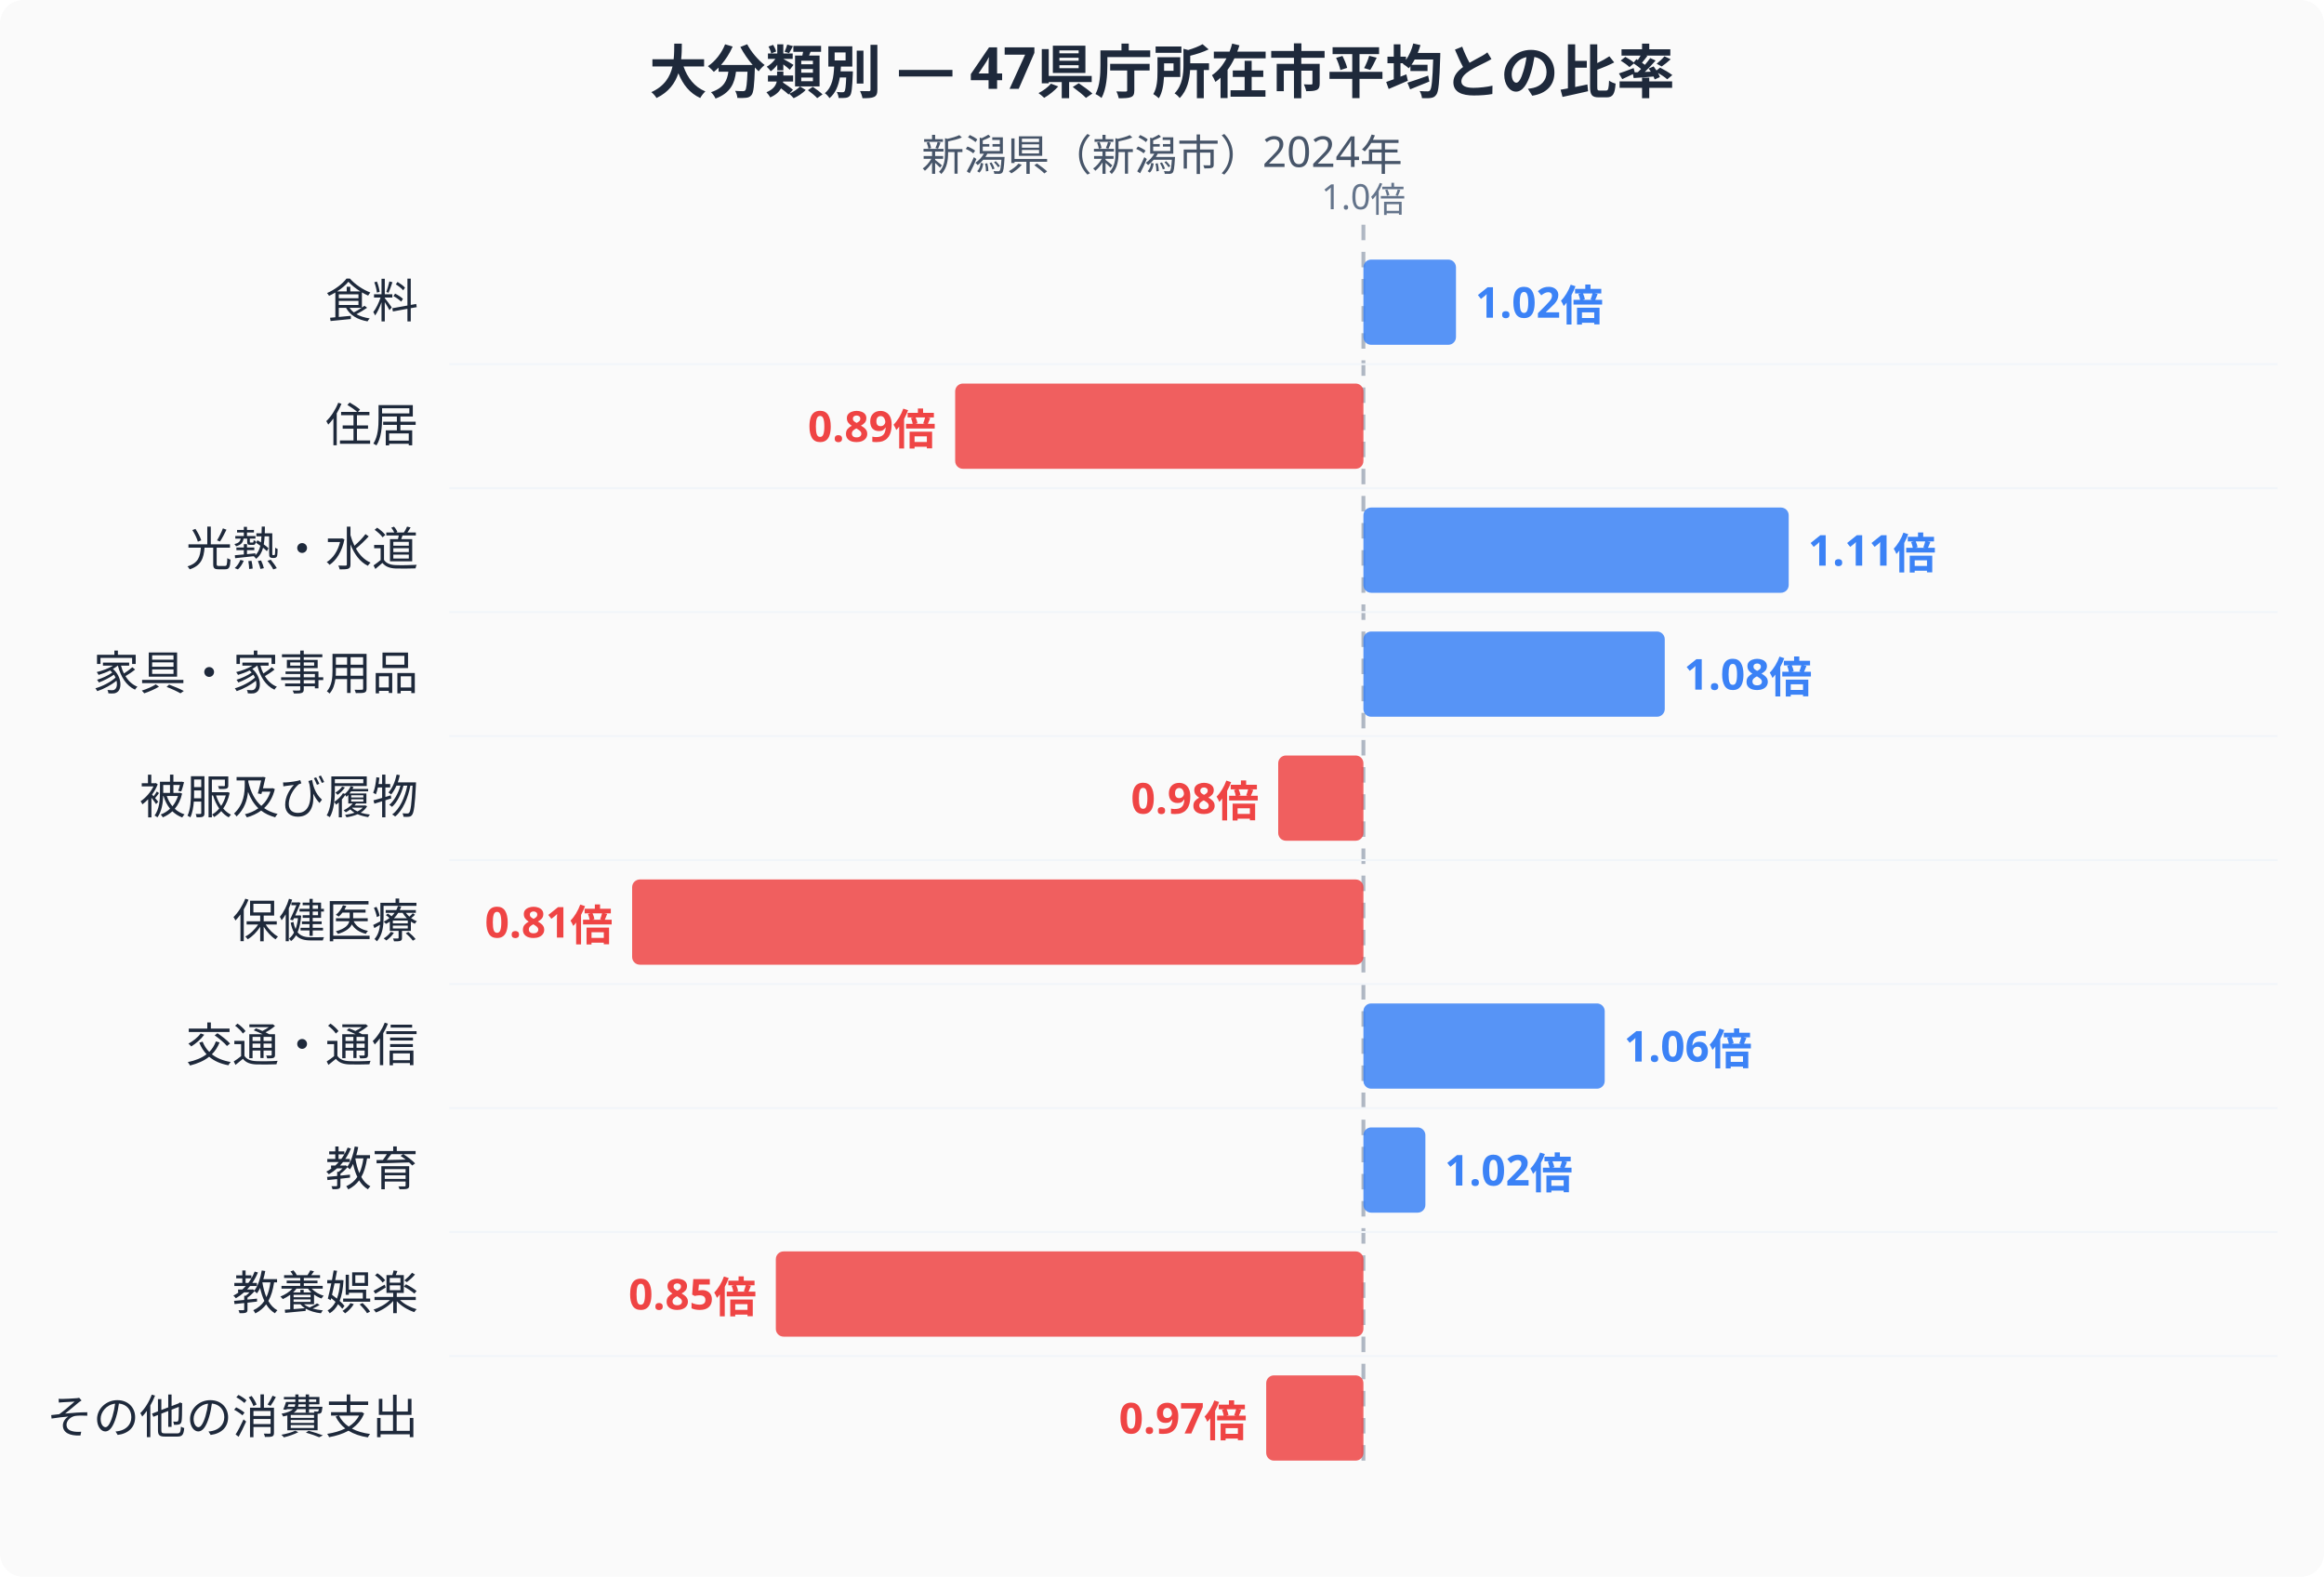
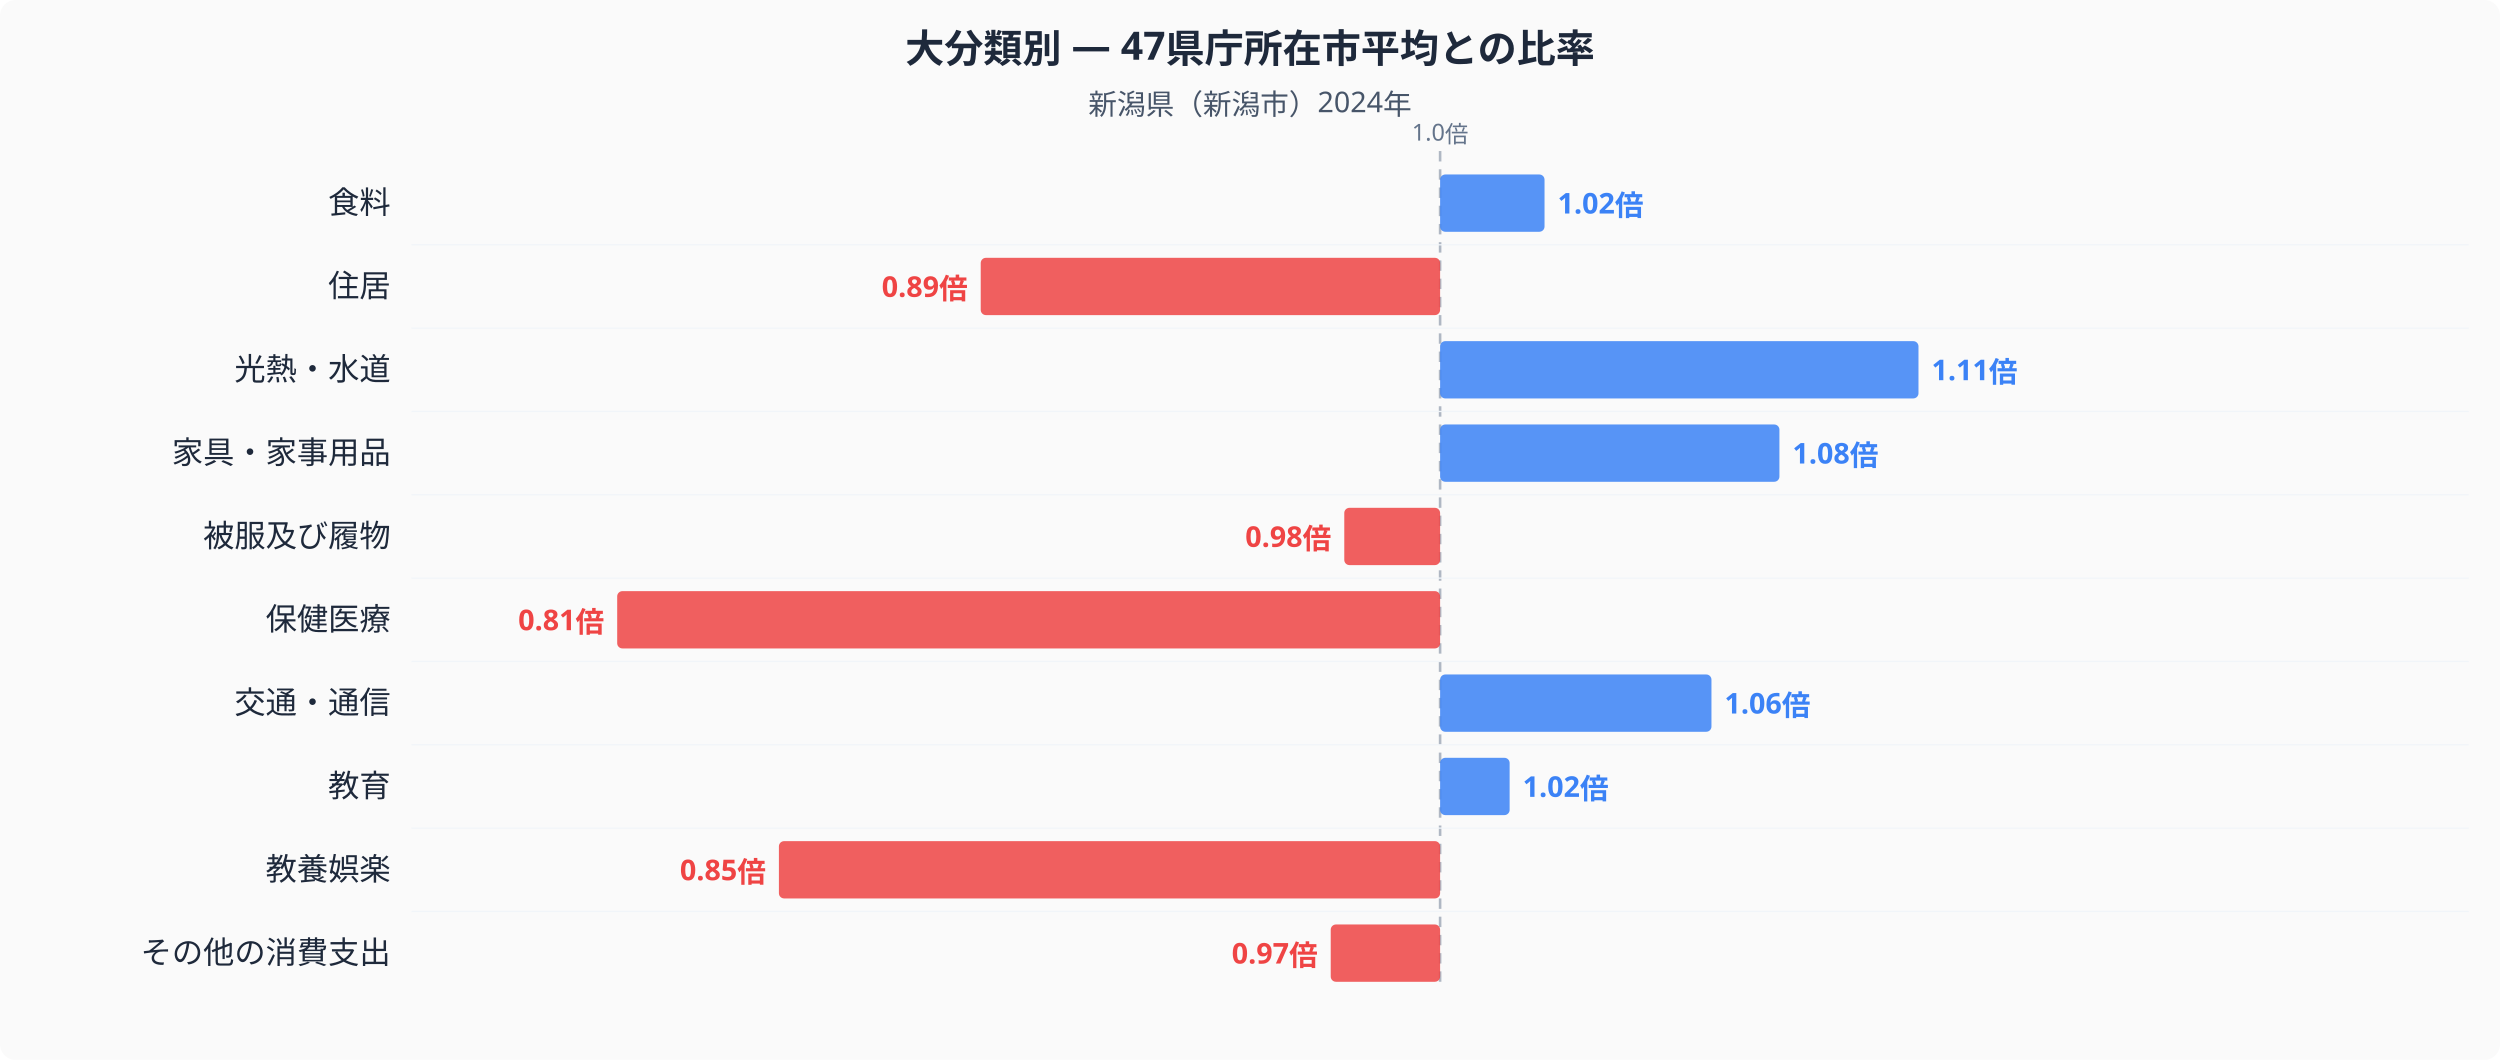
- <svg xmlns="http://www.w3.org/2000/svg" viewBox="0 0 600 407" role="img" aria-label="新潟県の大分類別支出比率">
+ <svg xmlns="http://www.w3.org/2000/svg" viewBox="0 0 960 407" role="img" aria-label="新潟県の大分類別支出比率">
  <style>text{font-family:'Hiragino Sans', 'Noto Sans JP', sans-serif}</style>
-   <rect width="600" height="407" fill="#fafafa" rx="6" />
-   <text x="300" y="24" text-anchor="middle" font-size="15" font-weight="bold" fill="#1e293b">大分類別 — 47県庁所在市平均との比率</text>
-   <text x="300" y="44" text-anchor="middle" font-size="11" fill="#475569">新潟県（新潟市）2024年</text>
-   <line x1="352" y1="58" x2="352" y2="378" stroke="#64748b" stroke-width="1" stroke-dasharray="4,3" opacity="0.5" />
-   <text x="352" y="54" text-anchor="middle" font-size="9" fill="#64748b">1.0倍</text>
-   <rect x="352" y="67" width="23.9" height="22" fill="#3b82f6" rx="2" opacity="0.85" />
-   <text x="108" y="82" text-anchor="end" font-size="12" fill="#1e293b">食料</text>
-   <text x="380.9" y="82" text-anchor="start" font-size="11" font-weight="bold" fill="#3b82f6">1.02倍</text>
-   <line x1="116" y1="94" x2="588" y2="94" stroke="#f1f5f9" stroke-width="0.5" />
-   <rect x="246.6" y="99" width="105.4" height="22" fill="#ef4444" rx="2" opacity="0.85" />
-   <text x="108" y="114" text-anchor="end" font-size="12" fill="#1e293b">住居</text>
-   <text x="241.6" y="114" text-anchor="end" font-size="11" font-weight="bold" fill="#ef4444">0.89倍</text>
-   <line x1="116" y1="126" x2="588" y2="126" stroke="#f1f5f9" stroke-width="0.5" />
-   <rect x="352" y="131" width="109.8" height="22" fill="#3b82f6" rx="2" opacity="0.85" />
-   <text x="108" y="146" text-anchor="end" font-size="12" fill="#1e293b">光熱・水道</text>
-   <text x="466.8" y="146" text-anchor="start" font-size="11" font-weight="bold" fill="#3b82f6">1.11倍</text>
-   <line x1="116" y1="158" x2="588" y2="158" stroke="#f1f5f9" stroke-width="0.5" />
-   <rect x="352" y="163" width="77.8" height="22" fill="#3b82f6" rx="2" opacity="0.85" />
-   <text x="108" y="178" text-anchor="end" font-size="12" fill="#1e293b">家具・家事用品</text>
-   <text x="434.8" y="178" text-anchor="start" font-size="11" font-weight="bold" fill="#3b82f6">1.08倍</text>
-   <line x1="116" y1="190" x2="588" y2="190" stroke="#f1f5f9" stroke-width="0.5" />
-   <rect x="330" y="195" width="22" height="22" fill="#ef4444" rx="2" opacity="0.85" />
-   <text x="108" y="210" text-anchor="end" font-size="12" fill="#1e293b">被服及び履物</text>
-   <text x="325" y="210" text-anchor="end" font-size="11" font-weight="bold" fill="#ef4444">0.98倍</text>
-   <line x1="116" y1="222" x2="588" y2="222" stroke="#f1f5f9" stroke-width="0.5" />
-   <rect x="163.2" y="227" width="188.8" height="22" fill="#ef4444" rx="2" opacity="0.85" />
-   <text x="108" y="242" text-anchor="end" font-size="12" fill="#1e293b">保健医療</text>
-   <text x="158.2" y="242" text-anchor="end" font-size="11" font-weight="bold" fill="#ef4444">0.81倍</text>
-   <line x1="116" y1="254" x2="588" y2="254" stroke="#f1f5f9" stroke-width="0.5" />
-   <rect x="352" y="259" width="62.3" height="22" fill="#3b82f6" rx="2" opacity="0.85" />
-   <text x="108" y="274" text-anchor="end" font-size="12" fill="#1e293b">交通・通信</text>
-   <text x="419.3" y="274" text-anchor="start" font-size="11" font-weight="bold" fill="#3b82f6">1.06倍</text>
-   <line x1="116" y1="286" x2="588" y2="286" stroke="#f1f5f9" stroke-width="0.5" />
-   <rect x="352" y="291" width="16" height="22" fill="#3b82f6" rx="2" opacity="0.85" />
-   <text x="108" y="306" text-anchor="end" font-size="12" fill="#1e293b">教育</text>
-   <text x="373" y="306" text-anchor="start" font-size="11" font-weight="bold" fill="#3b82f6">1.02倍</text>
-   <line x1="116" y1="318" x2="588" y2="318" stroke="#f1f5f9" stroke-width="0.5" />
-   <rect x="200.3" y="323" width="151.7" height="22" fill="#ef4444" rx="2" opacity="0.85" />
-   <text x="108" y="338" text-anchor="end" font-size="12" fill="#1e293b">教養娯楽</text>
-   <text x="195.3" y="338" text-anchor="end" font-size="11" font-weight="bold" fill="#ef4444">0.85倍</text>
-   <line x1="116" y1="350" x2="588" y2="350" stroke="#f1f5f9" stroke-width="0.5" />
-   <rect x="326.9" y="355" width="25.1" height="22" fill="#ef4444" rx="2" opacity="0.85" />
-   <text x="108" y="370" text-anchor="end" font-size="12" fill="#1e293b">その他の消費支出</text>
-   <text x="321.9" y="370" text-anchor="end" font-size="11" font-weight="bold" fill="#ef4444">0.97倍</text>
+   <rect width="960" height="407" fill="#fafafa" rx="6" />
+   <text x="480" y="24" text-anchor="middle" font-size="15" font-weight="bold" fill="#1e293b">大分類別 — 47県庁所在市平均との比率</text>
+   <text x="480" y="44" text-anchor="middle" font-size="11" fill="#475569">新潟県（新潟市）2024年</text>
+   <line x1="553" y1="58" x2="553" y2="378" stroke="#64748b" stroke-width="1" stroke-dasharray="4,3" opacity="0.5" />
+   <text x="553" y="54" text-anchor="middle" font-size="9" fill="#64748b">1.0倍</text>
+   <rect x="553" y="67" width="40.1" height="22" fill="#3b82f6" rx="2" opacity="0.85" />
+   <text x="150" y="82" text-anchor="end" font-size="12" fill="#1e293b">食料</text>
+   <text x="598.1" y="82" text-anchor="start" font-size="11" font-weight="bold" fill="#3b82f6">1.02倍</text>
+   <line x1="158" y1="94" x2="948" y2="94" stroke="#f1f5f9" stroke-width="0.5" />
+   <rect x="376.6" y="99" width="176.4" height="22" fill="#ef4444" rx="2" opacity="0.85" />
+   <text x="150" y="114" text-anchor="end" font-size="12" fill="#1e293b">住居</text>
+   <text x="371.6" y="114" text-anchor="end" font-size="11" font-weight="bold" fill="#ef4444">0.89倍</text>
+   <line x1="158" y1="126" x2="948" y2="126" stroke="#f1f5f9" stroke-width="0.5" />
+   <rect x="553" y="131" width="183.7" height="22" fill="#3b82f6" rx="2" opacity="0.85" />
+   <text x="150" y="146" text-anchor="end" font-size="12" fill="#1e293b">光熱・水道</text>
+   <text x="741.7" y="146" text-anchor="start" font-size="11" font-weight="bold" fill="#3b82f6">1.11倍</text>
+   <line x1="158" y1="158" x2="948" y2="158" stroke="#f1f5f9" stroke-width="0.5" />
+   <rect x="553" y="163" width="130.3" height="22" fill="#3b82f6" rx="2" opacity="0.85" />
+   <text x="150" y="178" text-anchor="end" font-size="12" fill="#1e293b">家具・家事用品</text>
+   <text x="688.3" y="178" text-anchor="start" font-size="11" font-weight="bold" fill="#3b82f6">1.08倍</text>
+   <line x1="158" y1="190" x2="948" y2="190" stroke="#f1f5f9" stroke-width="0.5" />
+   <rect x="516.2" y="195" width="36.8" height="22" fill="#ef4444" rx="2" opacity="0.85" />
+   <text x="150" y="210" text-anchor="end" font-size="12" fill="#1e293b">被服及び履物</text>
+   <text x="511.2" y="210" text-anchor="end" font-size="11" font-weight="bold" fill="#ef4444">0.98倍</text>
+   <line x1="158" y1="222" x2="948" y2="222" stroke="#f1f5f9" stroke-width="0.5" />
+   <rect x="237" y="227" width="316" height="22" fill="#ef4444" rx="2" opacity="0.85" />
+   <text x="150" y="242" text-anchor="end" font-size="12" fill="#1e293b">保健医療</text>
+   <text x="232" y="242" text-anchor="end" font-size="11" font-weight="bold" fill="#ef4444">0.81倍</text>
+   <line x1="158" y1="254" x2="948" y2="254" stroke="#f1f5f9" stroke-width="0.5" />
+   <rect x="553" y="259" width="104.2" height="22" fill="#3b82f6" rx="2" opacity="0.85" />
+   <text x="150" y="274" text-anchor="end" font-size="12" fill="#1e293b">交通・通信</text>
+   <text x="662.2" y="274" text-anchor="start" font-size="11" font-weight="bold" fill="#3b82f6">1.06倍</text>
+   <line x1="158" y1="286" x2="948" y2="286" stroke="#f1f5f9" stroke-width="0.5" />
+   <rect x="553" y="291" width="26.7" height="22" fill="#3b82f6" rx="2" opacity="0.85" />
+   <text x="150" y="306" text-anchor="end" font-size="12" fill="#1e293b">教育</text>
+   <text x="584.7" y="306" text-anchor="start" font-size="11" font-weight="bold" fill="#3b82f6">1.02倍</text>
+   <line x1="158" y1="318" x2="948" y2="318" stroke="#f1f5f9" stroke-width="0.5" />
+   <rect x="299.1" y="323" width="253.9" height="22" fill="#ef4444" rx="2" opacity="0.85" />
+   <text x="150" y="338" text-anchor="end" font-size="12" fill="#1e293b">教養娯楽</text>
+   <text x="294.1" y="338" text-anchor="end" font-size="11" font-weight="bold" fill="#ef4444">0.85倍</text>
+   <line x1="158" y1="350" x2="948" y2="350" stroke="#f1f5f9" stroke-width="0.5" />
+   <rect x="511" y="355" width="42" height="22" fill="#ef4444" rx="2" opacity="0.85" />
+   <text x="150" y="370" text-anchor="end" font-size="12" fill="#1e293b">その他の消費支出</text>
+   <text x="506" y="370" text-anchor="end" font-size="11" font-weight="bold" fill="#ef4444">0.97倍</text>
</svg>
